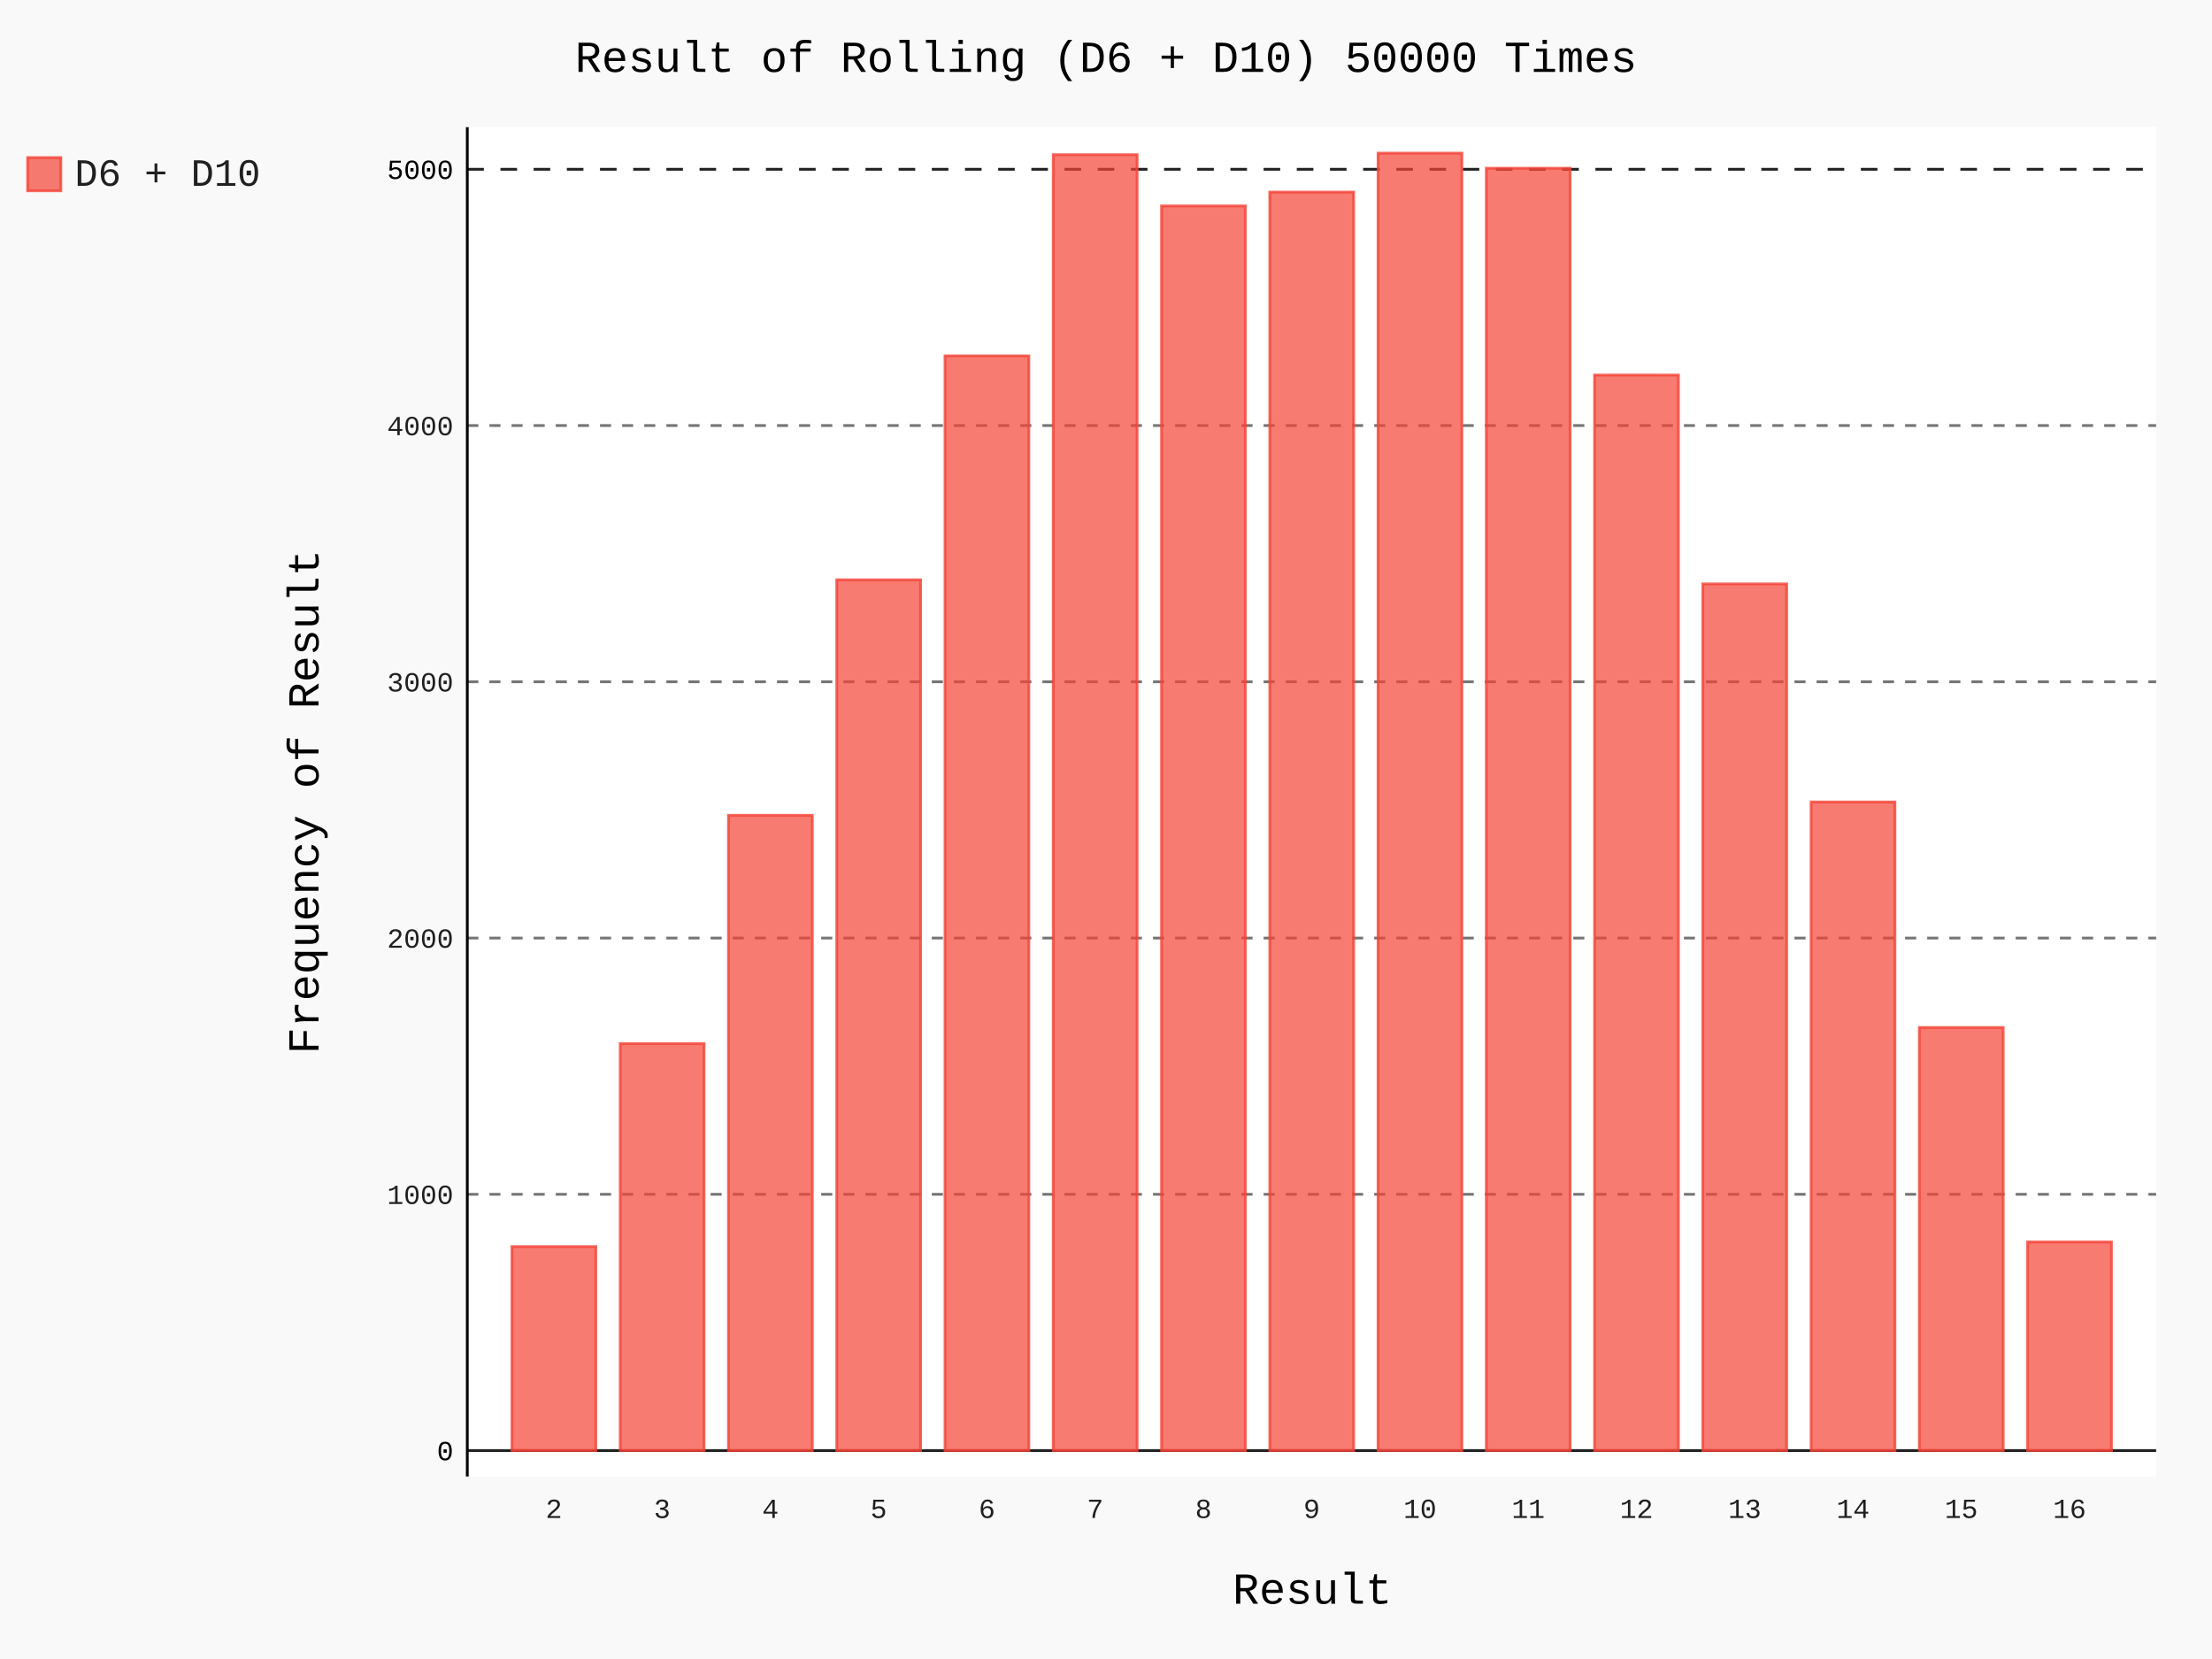
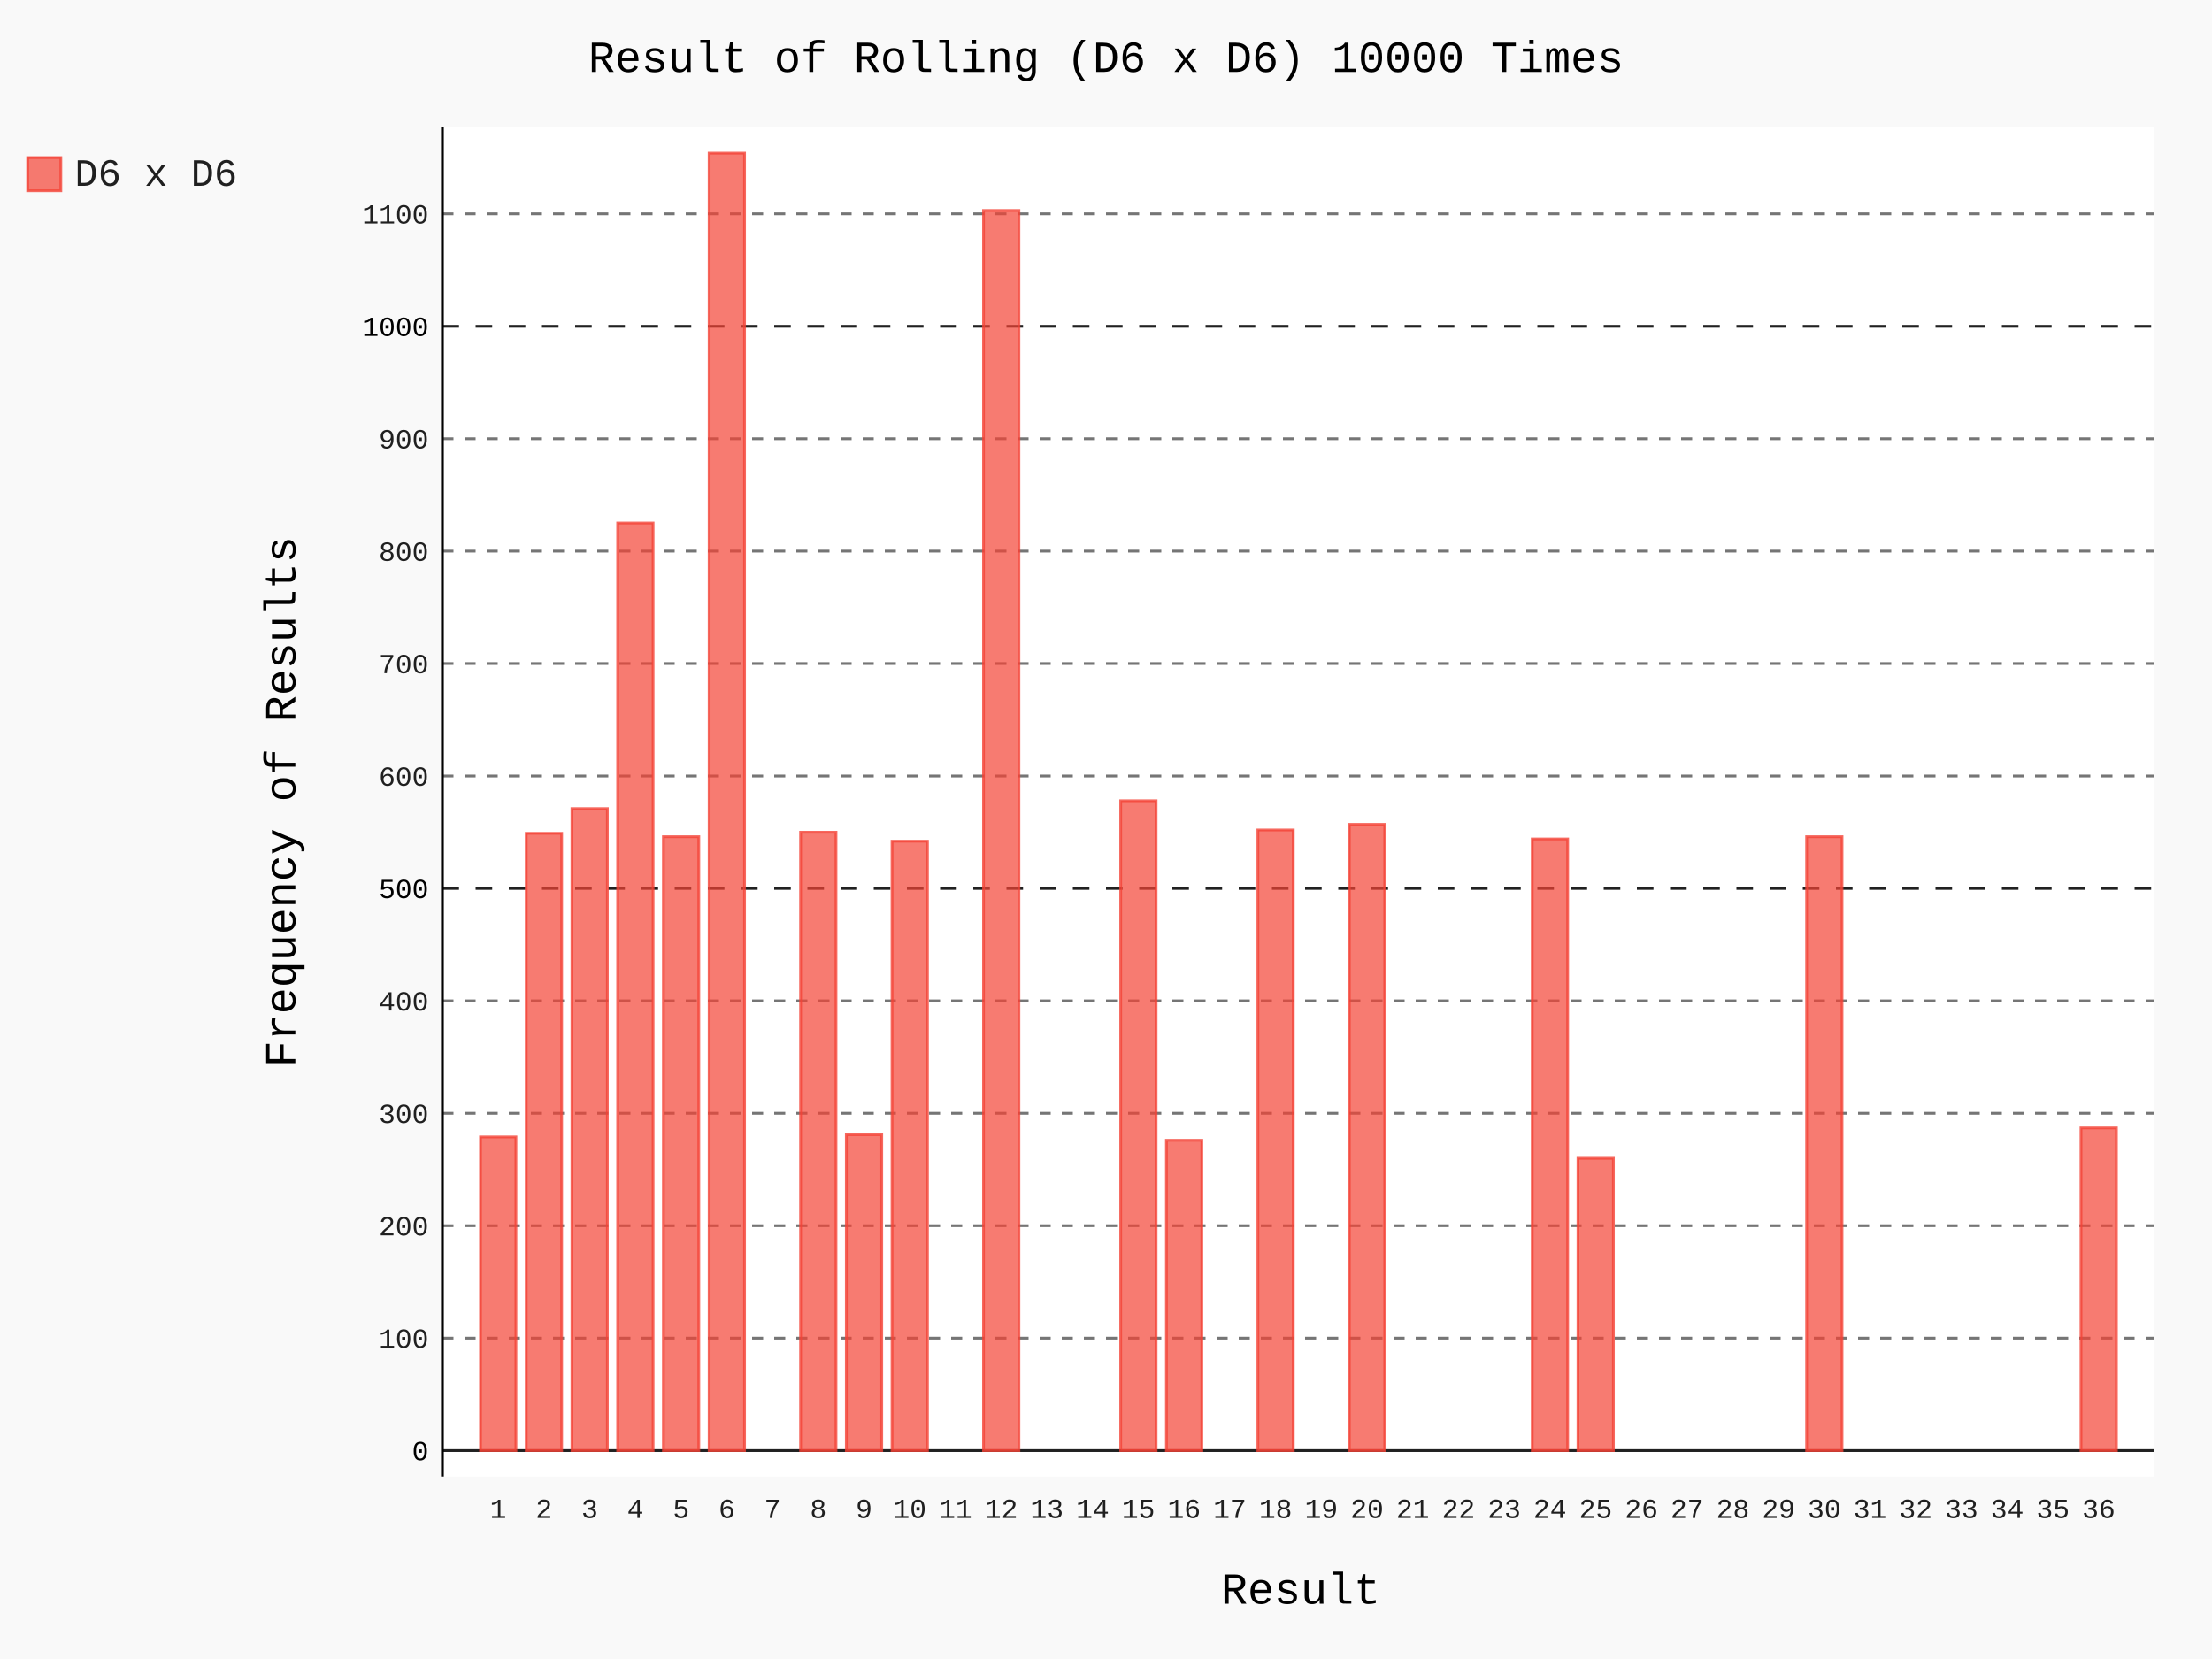
- <svg xmlns="http://www.w3.org/2000/svg" class="pygal-chart" id="chart-8a47aa53-81e6-4040-bf81-64f5b7955811" viewBox="0 0 800 600">
+ <svg xmlns="http://www.w3.org/2000/svg" class="pygal-chart" id="chart-d7ccb11b-bfc2-4d21-af72-fca5f1cc87d8" viewBox="0 0 800 600">
  <defs>
-     <style type="text/css">#chart-8a47aa53-81e6-4040-bf81-64f5b7955811{-webkit-user-select:none;-webkit-font-smoothing:antialiased;font-family:Consolas,"Liberation Mono",Menlo,Courier,monospace}#chart-8a47aa53-81e6-4040-bf81-64f5b7955811 .title{font-family:Consolas,"Liberation Mono",Menlo,Courier,monospace;font-size:16px}#chart-8a47aa53-81e6-4040-bf81-64f5b7955811 .legends .legend text{font-family:Consolas,"Liberation Mono",Menlo,Courier,monospace;font-size:14px}#chart-8a47aa53-81e6-4040-bf81-64f5b7955811 .axis text{font-family:Consolas,"Liberation Mono",Menlo,Courier,monospace;font-size:10px}#chart-8a47aa53-81e6-4040-bf81-64f5b7955811 .axis text.major{font-family:Consolas,"Liberation Mono",Menlo,Courier,monospace;font-size:10px}#chart-8a47aa53-81e6-4040-bf81-64f5b7955811 .text-overlay text.value{font-family:Consolas,"Liberation Mono",Menlo,Courier,monospace;font-size:16px}#chart-8a47aa53-81e6-4040-bf81-64f5b7955811 .text-overlay text.label{font-family:Consolas,"Liberation Mono",Menlo,Courier,monospace;font-size:10px}#chart-8a47aa53-81e6-4040-bf81-64f5b7955811 .tooltip{font-family:Consolas,"Liberation Mono",Menlo,Courier,monospace;font-size:14px}#chart-8a47aa53-81e6-4040-bf81-64f5b7955811 text.no_data{font-family:Consolas,"Liberation Mono",Menlo,Courier,monospace;font-size:64px}
- #chart-8a47aa53-81e6-4040-bf81-64f5b7955811{background-color:rgba(249,249,249,1)}#chart-8a47aa53-81e6-4040-bf81-64f5b7955811 path,#chart-8a47aa53-81e6-4040-bf81-64f5b7955811 line,#chart-8a47aa53-81e6-4040-bf81-64f5b7955811 rect,#chart-8a47aa53-81e6-4040-bf81-64f5b7955811 circle{-webkit-transition:150ms;-moz-transition:150ms;transition:150ms}#chart-8a47aa53-81e6-4040-bf81-64f5b7955811 .graph &gt; .background{fill:rgba(249,249,249,1)}#chart-8a47aa53-81e6-4040-bf81-64f5b7955811 .plot &gt; .background{fill:rgba(255,255,255,1)}#chart-8a47aa53-81e6-4040-bf81-64f5b7955811 .graph{fill:rgba(0,0,0,.87)}#chart-8a47aa53-81e6-4040-bf81-64f5b7955811 text.no_data{fill:rgba(0,0,0,1)}#chart-8a47aa53-81e6-4040-bf81-64f5b7955811 .title{fill:rgba(0,0,0,1)}#chart-8a47aa53-81e6-4040-bf81-64f5b7955811 .legends .legend text{fill:rgba(0,0,0,.87)}#chart-8a47aa53-81e6-4040-bf81-64f5b7955811 .legends .legend:hover text{fill:rgba(0,0,0,1)}#chart-8a47aa53-81e6-4040-bf81-64f5b7955811 .axis .line{stroke:rgba(0,0,0,1)}#chart-8a47aa53-81e6-4040-bf81-64f5b7955811 .axis .guide.line{stroke:rgba(0,0,0,.54)}#chart-8a47aa53-81e6-4040-bf81-64f5b7955811 .axis .major.line{stroke:rgba(0,0,0,.87)}#chart-8a47aa53-81e6-4040-bf81-64f5b7955811 .axis text.major{fill:rgba(0,0,0,1)}#chart-8a47aa53-81e6-4040-bf81-64f5b7955811 .axis.y .guides:hover .guide.line,#chart-8a47aa53-81e6-4040-bf81-64f5b7955811 .line-graph .axis.x .guides:hover .guide.line,#chart-8a47aa53-81e6-4040-bf81-64f5b7955811 .stackedline-graph .axis.x .guides:hover .guide.line,#chart-8a47aa53-81e6-4040-bf81-64f5b7955811 .xy-graph .axis.x .guides:hover .guide.line{stroke:rgba(0,0,0,1)}#chart-8a47aa53-81e6-4040-bf81-64f5b7955811 .axis .guides:hover text{fill:rgba(0,0,0,1)}#chart-8a47aa53-81e6-4040-bf81-64f5b7955811 .reactive{fill-opacity:.7;stroke-opacity:.8}#chart-8a47aa53-81e6-4040-bf81-64f5b7955811 .ci{stroke:rgba(0,0,0,.87)}#chart-8a47aa53-81e6-4040-bf81-64f5b7955811 .reactive.active,#chart-8a47aa53-81e6-4040-bf81-64f5b7955811 .active .reactive{fill-opacity:.8;stroke-opacity:.9;stroke-width:4}#chart-8a47aa53-81e6-4040-bf81-64f5b7955811 .ci .reactive.active{stroke-width:1.5}#chart-8a47aa53-81e6-4040-bf81-64f5b7955811 .series text{fill:rgba(0,0,0,1)}#chart-8a47aa53-81e6-4040-bf81-64f5b7955811 .tooltip rect{fill:rgba(255,255,255,1);stroke:rgba(0,0,0,1);-webkit-transition:opacity 150ms;-moz-transition:opacity 150ms;transition:opacity 150ms}#chart-8a47aa53-81e6-4040-bf81-64f5b7955811 .tooltip .label{fill:rgba(0,0,0,.87)}#chart-8a47aa53-81e6-4040-bf81-64f5b7955811 .tooltip .label{fill:rgba(0,0,0,.87)}#chart-8a47aa53-81e6-4040-bf81-64f5b7955811 .tooltip .legend{font-size:.8em;fill:rgba(0,0,0,.54)}#chart-8a47aa53-81e6-4040-bf81-64f5b7955811 .tooltip .x_label{font-size:.6em;fill:rgba(0,0,0,1)}#chart-8a47aa53-81e6-4040-bf81-64f5b7955811 .tooltip .xlink{font-size:.5em;text-decoration:underline}#chart-8a47aa53-81e6-4040-bf81-64f5b7955811 .tooltip .value{font-size:1.5em}#chart-8a47aa53-81e6-4040-bf81-64f5b7955811 .bound{font-size:.5em}#chart-8a47aa53-81e6-4040-bf81-64f5b7955811 .max-value{font-size:.75em;fill:rgba(0,0,0,.54)}#chart-8a47aa53-81e6-4040-bf81-64f5b7955811 .map-element{fill:rgba(255,255,255,1);stroke:rgba(0,0,0,.54) !important}#chart-8a47aa53-81e6-4040-bf81-64f5b7955811 .map-element .reactive{fill-opacity:inherit;stroke-opacity:inherit}#chart-8a47aa53-81e6-4040-bf81-64f5b7955811 .color-0,#chart-8a47aa53-81e6-4040-bf81-64f5b7955811 .color-0 a:visited{stroke:#F44336;fill:#F44336}#chart-8a47aa53-81e6-4040-bf81-64f5b7955811 .text-overlay .color-0 text{fill:black}
- #chart-8a47aa53-81e6-4040-bf81-64f5b7955811 text.no_data{text-anchor:middle}#chart-8a47aa53-81e6-4040-bf81-64f5b7955811 .guide.line{fill:none}#chart-8a47aa53-81e6-4040-bf81-64f5b7955811 .centered{text-anchor:middle}#chart-8a47aa53-81e6-4040-bf81-64f5b7955811 .title{text-anchor:middle}#chart-8a47aa53-81e6-4040-bf81-64f5b7955811 .legends .legend text{fill-opacity:1}#chart-8a47aa53-81e6-4040-bf81-64f5b7955811 .axis.x text{text-anchor:middle}#chart-8a47aa53-81e6-4040-bf81-64f5b7955811 .axis.x:not(.web) text[transform]{text-anchor:start}#chart-8a47aa53-81e6-4040-bf81-64f5b7955811 .axis.x:not(.web) text[transform].backwards{text-anchor:end}#chart-8a47aa53-81e6-4040-bf81-64f5b7955811 .axis.y text{text-anchor:end}#chart-8a47aa53-81e6-4040-bf81-64f5b7955811 .axis.y text[transform].backwards{text-anchor:start}#chart-8a47aa53-81e6-4040-bf81-64f5b7955811 .axis.y2 text{text-anchor:start}#chart-8a47aa53-81e6-4040-bf81-64f5b7955811 .axis.y2 text[transform].backwards{text-anchor:end}#chart-8a47aa53-81e6-4040-bf81-64f5b7955811 .axis .guide.line{stroke-dasharray:4,4}#chart-8a47aa53-81e6-4040-bf81-64f5b7955811 .axis .major.guide.line{stroke-dasharray:6,6}#chart-8a47aa53-81e6-4040-bf81-64f5b7955811 .horizontal .axis.y .guide.line,#chart-8a47aa53-81e6-4040-bf81-64f5b7955811 .horizontal .axis.y2 .guide.line,#chart-8a47aa53-81e6-4040-bf81-64f5b7955811 .vertical .axis.x .guide.line{opacity:0}#chart-8a47aa53-81e6-4040-bf81-64f5b7955811 .horizontal .axis.always_show .guide.line,#chart-8a47aa53-81e6-4040-bf81-64f5b7955811 .vertical .axis.always_show .guide.line{opacity:1 !important}#chart-8a47aa53-81e6-4040-bf81-64f5b7955811 .axis.y .guides:hover .guide.line,#chart-8a47aa53-81e6-4040-bf81-64f5b7955811 .axis.y2 .guides:hover .guide.line,#chart-8a47aa53-81e6-4040-bf81-64f5b7955811 .axis.x .guides:hover .guide.line{opacity:1}#chart-8a47aa53-81e6-4040-bf81-64f5b7955811 .axis .guides:hover text{opacity:1}#chart-8a47aa53-81e6-4040-bf81-64f5b7955811 .nofill{fill:none}#chart-8a47aa53-81e6-4040-bf81-64f5b7955811 .subtle-fill{fill-opacity:.2}#chart-8a47aa53-81e6-4040-bf81-64f5b7955811 .dot{stroke-width:1px;fill-opacity:1}#chart-8a47aa53-81e6-4040-bf81-64f5b7955811 .dot.active{stroke-width:5px}#chart-8a47aa53-81e6-4040-bf81-64f5b7955811 .dot.negative{fill:transparent}#chart-8a47aa53-81e6-4040-bf81-64f5b7955811 text,#chart-8a47aa53-81e6-4040-bf81-64f5b7955811 tspan{stroke:none !important}#chart-8a47aa53-81e6-4040-bf81-64f5b7955811 .series text.active{opacity:1}#chart-8a47aa53-81e6-4040-bf81-64f5b7955811 .tooltip rect{fill-opacity:.95;stroke-width:.5}#chart-8a47aa53-81e6-4040-bf81-64f5b7955811 .tooltip text{fill-opacity:1}#chart-8a47aa53-81e6-4040-bf81-64f5b7955811 .showable{visibility:hidden}#chart-8a47aa53-81e6-4040-bf81-64f5b7955811 .showable.shown{visibility:visible}#chart-8a47aa53-81e6-4040-bf81-64f5b7955811 .gauge-background{fill:rgba(229,229,229,1);stroke:none}#chart-8a47aa53-81e6-4040-bf81-64f5b7955811 .bg-lines{stroke:rgba(249,249,249,1);stroke-width:2px}</style>
+     <style type="text/css">#chart-d7ccb11b-bfc2-4d21-af72-fca5f1cc87d8{-webkit-user-select:none;-webkit-font-smoothing:antialiased;font-family:Consolas,"Liberation Mono",Menlo,Courier,monospace}#chart-d7ccb11b-bfc2-4d21-af72-fca5f1cc87d8 .title{font-family:Consolas,"Liberation Mono",Menlo,Courier,monospace;font-size:16px}#chart-d7ccb11b-bfc2-4d21-af72-fca5f1cc87d8 .legends .legend text{font-family:Consolas,"Liberation Mono",Menlo,Courier,monospace;font-size:14px}#chart-d7ccb11b-bfc2-4d21-af72-fca5f1cc87d8 .axis text{font-family:Consolas,"Liberation Mono",Menlo,Courier,monospace;font-size:10px}#chart-d7ccb11b-bfc2-4d21-af72-fca5f1cc87d8 .axis text.major{font-family:Consolas,"Liberation Mono",Menlo,Courier,monospace;font-size:10px}#chart-d7ccb11b-bfc2-4d21-af72-fca5f1cc87d8 .text-overlay text.value{font-family:Consolas,"Liberation Mono",Menlo,Courier,monospace;font-size:16px}#chart-d7ccb11b-bfc2-4d21-af72-fca5f1cc87d8 .text-overlay text.label{font-family:Consolas,"Liberation Mono",Menlo,Courier,monospace;font-size:10px}#chart-d7ccb11b-bfc2-4d21-af72-fca5f1cc87d8 .tooltip{font-family:Consolas,"Liberation Mono",Menlo,Courier,monospace;font-size:14px}#chart-d7ccb11b-bfc2-4d21-af72-fca5f1cc87d8 text.no_data{font-family:Consolas,"Liberation Mono",Menlo,Courier,monospace;font-size:64px}
+ #chart-d7ccb11b-bfc2-4d21-af72-fca5f1cc87d8{background-color:rgba(249,249,249,1)}#chart-d7ccb11b-bfc2-4d21-af72-fca5f1cc87d8 path,#chart-d7ccb11b-bfc2-4d21-af72-fca5f1cc87d8 line,#chart-d7ccb11b-bfc2-4d21-af72-fca5f1cc87d8 rect,#chart-d7ccb11b-bfc2-4d21-af72-fca5f1cc87d8 circle{-webkit-transition:150ms;-moz-transition:150ms;transition:150ms}#chart-d7ccb11b-bfc2-4d21-af72-fca5f1cc87d8 .graph &gt; .background{fill:rgba(249,249,249,1)}#chart-d7ccb11b-bfc2-4d21-af72-fca5f1cc87d8 .plot &gt; .background{fill:rgba(255,255,255,1)}#chart-d7ccb11b-bfc2-4d21-af72-fca5f1cc87d8 .graph{fill:rgba(0,0,0,.87)}#chart-d7ccb11b-bfc2-4d21-af72-fca5f1cc87d8 text.no_data{fill:rgba(0,0,0,1)}#chart-d7ccb11b-bfc2-4d21-af72-fca5f1cc87d8 .title{fill:rgba(0,0,0,1)}#chart-d7ccb11b-bfc2-4d21-af72-fca5f1cc87d8 .legends .legend text{fill:rgba(0,0,0,.87)}#chart-d7ccb11b-bfc2-4d21-af72-fca5f1cc87d8 .legends .legend:hover text{fill:rgba(0,0,0,1)}#chart-d7ccb11b-bfc2-4d21-af72-fca5f1cc87d8 .axis .line{stroke:rgba(0,0,0,1)}#chart-d7ccb11b-bfc2-4d21-af72-fca5f1cc87d8 .axis .guide.line{stroke:rgba(0,0,0,.54)}#chart-d7ccb11b-bfc2-4d21-af72-fca5f1cc87d8 .axis .major.line{stroke:rgba(0,0,0,.87)}#chart-d7ccb11b-bfc2-4d21-af72-fca5f1cc87d8 .axis text.major{fill:rgba(0,0,0,1)}#chart-d7ccb11b-bfc2-4d21-af72-fca5f1cc87d8 .axis.y .guides:hover .guide.line,#chart-d7ccb11b-bfc2-4d21-af72-fca5f1cc87d8 .line-graph .axis.x .guides:hover .guide.line,#chart-d7ccb11b-bfc2-4d21-af72-fca5f1cc87d8 .stackedline-graph .axis.x .guides:hover .guide.line,#chart-d7ccb11b-bfc2-4d21-af72-fca5f1cc87d8 .xy-graph .axis.x .guides:hover .guide.line{stroke:rgba(0,0,0,1)}#chart-d7ccb11b-bfc2-4d21-af72-fca5f1cc87d8 .axis .guides:hover text{fill:rgba(0,0,0,1)}#chart-d7ccb11b-bfc2-4d21-af72-fca5f1cc87d8 .reactive{fill-opacity:.7;stroke-opacity:.8}#chart-d7ccb11b-bfc2-4d21-af72-fca5f1cc87d8 .ci{stroke:rgba(0,0,0,.87)}#chart-d7ccb11b-bfc2-4d21-af72-fca5f1cc87d8 .reactive.active,#chart-d7ccb11b-bfc2-4d21-af72-fca5f1cc87d8 .active .reactive{fill-opacity:.8;stroke-opacity:.9;stroke-width:4}#chart-d7ccb11b-bfc2-4d21-af72-fca5f1cc87d8 .ci .reactive.active{stroke-width:1.5}#chart-d7ccb11b-bfc2-4d21-af72-fca5f1cc87d8 .series text{fill:rgba(0,0,0,1)}#chart-d7ccb11b-bfc2-4d21-af72-fca5f1cc87d8 .tooltip rect{fill:rgba(255,255,255,1);stroke:rgba(0,0,0,1);-webkit-transition:opacity 150ms;-moz-transition:opacity 150ms;transition:opacity 150ms}#chart-d7ccb11b-bfc2-4d21-af72-fca5f1cc87d8 .tooltip .label{fill:rgba(0,0,0,.87)}#chart-d7ccb11b-bfc2-4d21-af72-fca5f1cc87d8 .tooltip .label{fill:rgba(0,0,0,.87)}#chart-d7ccb11b-bfc2-4d21-af72-fca5f1cc87d8 .tooltip .legend{font-size:.8em;fill:rgba(0,0,0,.54)}#chart-d7ccb11b-bfc2-4d21-af72-fca5f1cc87d8 .tooltip .x_label{font-size:.6em;fill:rgba(0,0,0,1)}#chart-d7ccb11b-bfc2-4d21-af72-fca5f1cc87d8 .tooltip .xlink{font-size:.5em;text-decoration:underline}#chart-d7ccb11b-bfc2-4d21-af72-fca5f1cc87d8 .tooltip .value{font-size:1.5em}#chart-d7ccb11b-bfc2-4d21-af72-fca5f1cc87d8 .bound{font-size:.5em}#chart-d7ccb11b-bfc2-4d21-af72-fca5f1cc87d8 .max-value{font-size:.75em;fill:rgba(0,0,0,.54)}#chart-d7ccb11b-bfc2-4d21-af72-fca5f1cc87d8 .map-element{fill:rgba(255,255,255,1);stroke:rgba(0,0,0,.54) !important}#chart-d7ccb11b-bfc2-4d21-af72-fca5f1cc87d8 .map-element .reactive{fill-opacity:inherit;stroke-opacity:inherit}#chart-d7ccb11b-bfc2-4d21-af72-fca5f1cc87d8 .color-0,#chart-d7ccb11b-bfc2-4d21-af72-fca5f1cc87d8 .color-0 a:visited{stroke:#F44336;fill:#F44336}#chart-d7ccb11b-bfc2-4d21-af72-fca5f1cc87d8 .text-overlay .color-0 text{fill:black}
+ #chart-d7ccb11b-bfc2-4d21-af72-fca5f1cc87d8 text.no_data{text-anchor:middle}#chart-d7ccb11b-bfc2-4d21-af72-fca5f1cc87d8 .guide.line{fill:none}#chart-d7ccb11b-bfc2-4d21-af72-fca5f1cc87d8 .centered{text-anchor:middle}#chart-d7ccb11b-bfc2-4d21-af72-fca5f1cc87d8 .title{text-anchor:middle}#chart-d7ccb11b-bfc2-4d21-af72-fca5f1cc87d8 .legends .legend text{fill-opacity:1}#chart-d7ccb11b-bfc2-4d21-af72-fca5f1cc87d8 .axis.x text{text-anchor:middle}#chart-d7ccb11b-bfc2-4d21-af72-fca5f1cc87d8 .axis.x:not(.web) text[transform]{text-anchor:start}#chart-d7ccb11b-bfc2-4d21-af72-fca5f1cc87d8 .axis.x:not(.web) text[transform].backwards{text-anchor:end}#chart-d7ccb11b-bfc2-4d21-af72-fca5f1cc87d8 .axis.y text{text-anchor:end}#chart-d7ccb11b-bfc2-4d21-af72-fca5f1cc87d8 .axis.y text[transform].backwards{text-anchor:start}#chart-d7ccb11b-bfc2-4d21-af72-fca5f1cc87d8 .axis.y2 text{text-anchor:start}#chart-d7ccb11b-bfc2-4d21-af72-fca5f1cc87d8 .axis.y2 text[transform].backwards{text-anchor:end}#chart-d7ccb11b-bfc2-4d21-af72-fca5f1cc87d8 .axis .guide.line{stroke-dasharray:4,4}#chart-d7ccb11b-bfc2-4d21-af72-fca5f1cc87d8 .axis .major.guide.line{stroke-dasharray:6,6}#chart-d7ccb11b-bfc2-4d21-af72-fca5f1cc87d8 .horizontal .axis.y .guide.line,#chart-d7ccb11b-bfc2-4d21-af72-fca5f1cc87d8 .horizontal .axis.y2 .guide.line,#chart-d7ccb11b-bfc2-4d21-af72-fca5f1cc87d8 .vertical .axis.x .guide.line{opacity:0}#chart-d7ccb11b-bfc2-4d21-af72-fca5f1cc87d8 .horizontal .axis.always_show .guide.line,#chart-d7ccb11b-bfc2-4d21-af72-fca5f1cc87d8 .vertical .axis.always_show .guide.line{opacity:1 !important}#chart-d7ccb11b-bfc2-4d21-af72-fca5f1cc87d8 .axis.y .guides:hover .guide.line,#chart-d7ccb11b-bfc2-4d21-af72-fca5f1cc87d8 .axis.y2 .guides:hover .guide.line,#chart-d7ccb11b-bfc2-4d21-af72-fca5f1cc87d8 .axis.x .guides:hover .guide.line{opacity:1}#chart-d7ccb11b-bfc2-4d21-af72-fca5f1cc87d8 .axis .guides:hover text{opacity:1}#chart-d7ccb11b-bfc2-4d21-af72-fca5f1cc87d8 .nofill{fill:none}#chart-d7ccb11b-bfc2-4d21-af72-fca5f1cc87d8 .subtle-fill{fill-opacity:.2}#chart-d7ccb11b-bfc2-4d21-af72-fca5f1cc87d8 .dot{stroke-width:1px;fill-opacity:1}#chart-d7ccb11b-bfc2-4d21-af72-fca5f1cc87d8 .dot.active{stroke-width:5px}#chart-d7ccb11b-bfc2-4d21-af72-fca5f1cc87d8 .dot.negative{fill:transparent}#chart-d7ccb11b-bfc2-4d21-af72-fca5f1cc87d8 text,#chart-d7ccb11b-bfc2-4d21-af72-fca5f1cc87d8 tspan{stroke:none !important}#chart-d7ccb11b-bfc2-4d21-af72-fca5f1cc87d8 .series text.active{opacity:1}#chart-d7ccb11b-bfc2-4d21-af72-fca5f1cc87d8 .tooltip rect{fill-opacity:.95;stroke-width:.5}#chart-d7ccb11b-bfc2-4d21-af72-fca5f1cc87d8 .tooltip text{fill-opacity:1}#chart-d7ccb11b-bfc2-4d21-af72-fca5f1cc87d8 .showable{visibility:hidden}#chart-d7ccb11b-bfc2-4d21-af72-fca5f1cc87d8 .showable.shown{visibility:visible}#chart-d7ccb11b-bfc2-4d21-af72-fca5f1cc87d8 .gauge-background{fill:rgba(229,229,229,1);stroke:none}#chart-d7ccb11b-bfc2-4d21-af72-fca5f1cc87d8 .bg-lines{stroke:rgba(249,249,249,1);stroke-width:2px}</style>
  </defs>
  <g class="graph bar-graph vertical">
    <rect class="background" height="600" width="800" x="0" y="0" />
-     <g class="plot" transform="translate(169, 46)">
-       <rect class="background" height="488" width="610.8" x="0" y="0" />
+     <g class="plot" transform="translate(160, 46)">
+       <rect class="background" height="488" width="619.2" x="0" y="0" />
      <g class="axis y always_show">
        <g class="guides">
-           <path class="axis major line" d="M0 478.615 h610.8" />
+           <path class="axis major line" d="M0 478.615 h619.2" />
          <text class="major" x="-5" y="482.115">0</text>
        </g>
        <g class="guides">
-           <path class="guide line" d="M0 385.937 h610.8" />
-           <text class="" x="-5" y="389.437">1000</text>
-         </g>
-         <g class="guides">
-           <path class="guide line" d="M0 293.259 h610.8" />
-           <text class="" x="-5" y="296.759">2000</text>
-         </g>
-         <g class="guides">
-           <path class="guide line" d="M0 200.58 h610.8" />
-           <text class="" x="-5" y="204.08">3000</text>
-         </g>
-         <g class="guides">
-           <path class="guide line" d="M0 107.902 h610.8" />
-           <text class="" x="-5" y="111.402">4000</text>
-         </g>
-         <g class="guides">
-           <path class="major guide line" d="M0 15.223 h610.8" />
-           <text class="major" x="-5" y="18.723">5000</text>
+           <path class="guide line" d="M0 437.954 h619.2" />
+           <text class="" x="-5" y="441.454">100</text>
+         </g>
+         <g class="guides">
+           <path class="guide line" d="M0 397.293 h619.2" />
+           <text class="" x="-5" y="400.793">200</text>
+         </g>
+         <g class="guides">
+           <path class="guide line" d="M0 356.632 h619.2" />
+           <text class="" x="-5" y="360.132">300</text>
+         </g>
+         <g class="guides">
+           <path class="guide line" d="M0 315.97 h619.2" />
+           <text class="" x="-5" y="319.47">400</text>
+         </g>
+         <g class="guides">
+           <path class="major guide line" d="M0 275.309 h619.2" />
+           <text class="major" x="-5" y="278.809">500</text>
+         </g>
+         <g class="guides">
+           <path class="guide line" d="M0 234.648 h619.2" />
+           <text class="" x="-5" y="238.148">600</text>
+         </g>
+         <g class="guides">
+           <path class="guide line" d="M0 193.987 h619.2" />
+           <text class="" x="-5" y="197.487">700</text>
+         </g>
+         <g class="guides">
+           <path class="guide line" d="M0 153.325 h619.2" />
+           <text class="" x="-5" y="156.825">800</text>
+         </g>
+         <g class="guides">
+           <path class="guide line" d="M0 112.664 h619.2" />
+           <text class="" x="-5" y="116.164">900</text>
+         </g>
+         <g class="guides">
+           <path class="major guide line" d="M0 72.003 h619.2" />
+           <text class="major" x="-5" y="75.503">1000</text>
+         </g>
+         <g class="guides">
+           <path class="guide line" d="M0 31.342 h619.2" />
+           <text class="" x="-5" y="34.842">1100</text>
        </g>
      </g>
      <g class="axis x">
        <path class="line" d="M0 0 v488" />
        <g class="guides">
-           <path class="guide line" d="M31.323 0 v488" />
-           <text class="" x="31.323" y="503.0">2</text>
-         </g>
-         <g class="guides">
-           <path class="guide line" d="M70.477 0 v488" />
-           <text class="" x="70.477" y="503.0">3</text>
-         </g>
-         <g class="guides">
-           <path class="guide line" d="M109.631 0 v488" />
-           <text class="" x="109.631" y="503.0">4</text>
-         </g>
-         <g class="guides">
-           <path class="guide line" d="M148.785 0 v488" />
-           <text class="" x="148.785" y="503.0">5</text>
-         </g>
-         <g class="guides">
-           <path class="guide line" d="M187.938 0 v488" />
-           <text class="" x="187.938" y="503.0">6</text>
-         </g>
-         <g class="guides">
-           <path class="guide line" d="M227.092 0 v488" />
-           <text class="" x="227.092" y="503.0">7</text>
-         </g>
-         <g class="guides">
-           <path class="guide line" d="M266.246 0 v488" />
-           <text class="" x="266.246" y="503.0">8</text>
-         </g>
-         <g class="guides">
-           <path class="guide line" d="M305.4 0 v488" />
-           <text class="" x="305.4" y="503.0">9</text>
-         </g>
-         <g class="guides">
-           <path class="guide line" d="M344.554 0 v488" />
-           <text class="" x="344.554" y="503.0">10</text>
-         </g>
-         <g class="guides">
-           <path class="guide line" d="M383.708 0 v488" />
-           <text class="" x="383.708" y="503.0">11</text>
-         </g>
-         <g class="guides">
-           <path class="guide line" d="M422.862 0 v488" />
-           <text class="" x="422.862" y="503.0">12</text>
-         </g>
-         <g class="guides">
-           <path class="guide line" d="M462.015 0 v488" />
-           <text class="" x="462.015" y="503.0">13</text>
-         </g>
-         <g class="guides">
-           <path class="guide line" d="M501.169 0 v488" />
-           <text class="" x="501.169" y="503.0">14</text>
-         </g>
-         <g class="guides">
-           <path class="guide line" d="M540.323 0 v488" />
-           <text class="" x="540.323" y="503.0">15</text>
-         </g>
-         <g class="guides">
-           <path class="guide line" d="M579.477 0 v488" />
-           <text class="" x="579.477" y="503.0">16</text>
+           <path class="guide line" d="M20.177 0 v488" />
+           <text class="" x="20.177" y="503.0">1</text>
+         </g>
+         <g class="guides">
+           <path class="guide line" d="M36.715 0 v488" />
+           <text class="" x="36.715" y="503.0">2</text>
+         </g>
+         <g class="guides">
+           <path class="guide line" d="M53.254 0 v488" />
+           <text class="" x="53.254" y="503.0">3</text>
+         </g>
+         <g class="guides">
+           <path class="guide line" d="M69.792 0 v488" />
+           <text class="" x="69.792" y="503.0">4</text>
+         </g>
+         <g class="guides">
+           <path class="guide line" d="M86.331 0 v488" />
+           <text class="" x="86.331" y="503.0">5</text>
+         </g>
+         <g class="guides">
+           <path class="guide line" d="M102.869 0 v488" />
+           <text class="" x="102.869" y="503.0">6</text>
+         </g>
+         <g class="guides">
+           <path class="guide line" d="M119.408 0 v488" />
+           <text class="" x="119.408" y="503.0">7</text>
+         </g>
+         <g class="guides">
+           <path class="guide line" d="M135.946 0 v488" />
+           <text class="" x="135.946" y="503.0">8</text>
+         </g>
+         <g class="guides">
+           <path class="guide line" d="M152.485 0 v488" />
+           <text class="" x="152.485" y="503.0">9</text>
+         </g>
+         <g class="guides">
+           <path class="guide line" d="M169.023 0 v488" />
+           <text class="" x="169.023" y="503.0">10</text>
+         </g>
+         <g class="guides">
+           <path class="guide line" d="M185.562 0 v488" />
+           <text class="" x="185.562" y="503.0">11</text>
+         </g>
+         <g class="guides">
+           <path class="guide line" d="M202.1 0 v488" />
+           <text class="" x="202.1" y="503.0">12</text>
+         </g>
+         <g class="guides">
+           <path class="guide line" d="M218.638 0 v488" />
+           <text class="" x="218.638" y="503.0">13</text>
+         </g>
+         <g class="guides">
+           <path class="guide line" d="M235.177 0 v488" />
+           <text class="" x="235.177" y="503.0">14</text>
+         </g>
+         <g class="guides">
+           <path class="guide line" d="M251.715 0 v488" />
+           <text class="" x="251.715" y="503.0">15</text>
+         </g>
+         <g class="guides">
+           <path class="guide line" d="M268.254 0 v488" />
+           <text class="" x="268.254" y="503.0">16</text>
+         </g>
+         <g class="guides">
+           <path class="guide line" d="M284.792 0 v488" />
+           <text class="" x="284.792" y="503.0">17</text>
+         </g>
+         <g class="guides">
+           <path class="guide line" d="M301.331 0 v488" />
+           <text class="" x="301.331" y="503.0">18</text>
+         </g>
+         <g class="guides">
+           <path class="guide line" d="M317.869 0 v488" />
+           <text class="" x="317.869" y="503.0">19</text>
+         </g>
+         <g class="guides">
+           <path class="guide line" d="M334.408 0 v488" />
+           <text class="" x="334.408" y="503.0">20</text>
+         </g>
+         <g class="guides">
+           <path class="guide line" d="M350.946 0 v488" />
+           <text class="" x="350.946" y="503.0">21</text>
+         </g>
+         <g class="guides">
+           <path class="guide line" d="M367.485 0 v488" />
+           <text class="" x="367.485" y="503.0">22</text>
+         </g>
+         <g class="guides">
+           <path class="guide line" d="M384.023 0 v488" />
+           <text class="" x="384.023" y="503.0">23</text>
+         </g>
+         <g class="guides">
+           <path class="guide line" d="M400.562 0 v488" />
+           <text class="" x="400.562" y="503.0">24</text>
+         </g>
+         <g class="guides">
+           <path class="guide line" d="M417.1 0 v488" />
+           <text class="" x="417.1" y="503.0">25</text>
+         </g>
+         <g class="guides">
+           <path class="guide line" d="M433.638 0 v488" />
+           <text class="" x="433.638" y="503.0">26</text>
+         </g>
+         <g class="guides">
+           <path class="guide line" d="M450.177 0 v488" />
+           <text class="" x="450.177" y="503.0">27</text>
+         </g>
+         <g class="guides">
+           <path class="guide line" d="M466.715 0 v488" />
+           <text class="" x="466.715" y="503.0">28</text>
+         </g>
+         <g class="guides">
+           <path class="guide line" d="M483.254 0 v488" />
+           <text class="" x="483.254" y="503.0">29</text>
+         </g>
+         <g class="guides">
+           <path class="guide line" d="M499.792 0 v488" />
+           <text class="" x="499.792" y="503.0">30</text>
+         </g>
+         <g class="guides">
+           <path class="guide line" d="M516.331 0 v488" />
+           <text class="" x="516.331" y="503.0">31</text>
+         </g>
+         <g class="guides">
+           <path class="guide line" d="M532.869 0 v488" />
+           <text class="" x="532.869" y="503.0">32</text>
+         </g>
+         <g class="guides">
+           <path class="guide line" d="M549.408 0 v488" />
+           <text class="" x="549.408" y="503.0">33</text>
+         </g>
+         <g class="guides">
+           <path class="guide line" d="M565.946 0 v488" />
+           <text class="" x="565.946" y="503.0">34</text>
+         </g>
+         <g class="guides">
+           <path class="guide line" d="M582.485 0 v488" />
+           <text class="" x="582.485" y="503.0">35</text>
+         </g>
+         <g class="guides">
+           <path class="guide line" d="M599.023 0 v488" />
+           <text class="" x="599.023" y="503.0">36</text>
        </g>
      </g>
      <g class="series serie-0 color-0">
        <g class="bars">
          <g class="bar">
-             <rect class="rect reactive tooltip-trigger" height="73.772" rx="0" ry="0" width="30.321" x="16.163" y="404.843" />
-           </g>
-           <g class="bar">
-             <rect class="rect reactive tooltip-trigger" height="147.173" rx="0" ry="0" width="30.321" x="55.317" y="331.442" />
-           </g>
-           <g class="bar">
-             <rect class="rect reactive tooltip-trigger" height="229.75" rx="0" ry="0" width="30.321" x="94.47" y="248.866" />
-           </g>
-           <g class="bar">
-             <rect class="rect reactive tooltip-trigger" height="314.921" rx="0" ry="0" width="30.321" x="133.624" y="163.694" />
-           </g>
-           <g class="bar">
-             <rect class="rect reactive tooltip-trigger" height="395.922" rx="0" ry="0" width="30.321" x="172.778" y="82.693" />
-           </g>
-           <g class="bar">
-             <rect class="rect reactive tooltip-trigger" height="468.675" rx="0" ry="0" width="30.321" x="211.932" y="9.941" />
-           </g>
-           <g class="bar">
-             <rect class="rect reactive tooltip-trigger" height="450.139" rx="0" ry="0" width="30.321" x="251.086" y="28.476" />
-           </g>
-           <g class="bar">
-             <rect class="rect reactive tooltip-trigger" height="455.144" rx="0" ry="0" width="30.321" x="290.24" y="23.472" />
-           </g>
-           <g class="bar">
-             <rect class="rect reactive tooltip-trigger" height="469.231" rx="0" ry="0" width="30.321" x="329.393" y="9.385" />
-           </g>
-           <g class="bar">
-             <rect class="rect reactive tooltip-trigger" height="463.763" rx="0" ry="0" width="30.321" x="368.547" y="14.853" />
-           </g>
-           <g class="bar">
-             <rect class="rect reactive tooltip-trigger" height="388.971" rx="0" ry="0" width="30.321" x="407.701" y="89.644" />
-           </g>
-           <g class="bar">
-             <rect class="rect reactive tooltip-trigger" height="313.438" rx="0" ry="0" width="30.321" x="446.855" y="165.177" />
-           </g>
-           <g class="bar">
-             <rect class="rect reactive tooltip-trigger" height="234.569" rx="0" ry="0" width="30.321" x="486.009" y="244.046" />
-           </g>
-           <g class="bar">
-             <rect class="rect reactive tooltip-trigger" height="153.012" rx="0" ry="0" width="30.321" x="525.163" y="325.603" />
-           </g>
-           <g class="bar">
-             <rect class="rect reactive tooltip-trigger" height="75.44" rx="0" ry="0" width="30.321" x="564.317" y="403.175" />
+             <rect class="rect reactive tooltip-trigger" height="113.445" rx="0" ry="0" width="12.807" x="13.773" y="365.171" />
+           </g>
+           <g class="bar">
+             <rect class="rect reactive tooltip-trigger" height="223.23" rx="0" ry="0" width="12.807" x="30.312" y="255.385" />
+           </g>
+           <g class="bar">
+             <rect class="rect reactive tooltip-trigger" height="232.176" rx="0" ry="0" width="12.807" x="46.85" y="246.44" />
+           </g>
+           <g class="bar">
+             <rect class="rect reactive tooltip-trigger" height="335.455" rx="0" ry="0" width="12.807" x="63.389" y="143.16" />
+           </g>
+           <g class="bar">
+             <rect class="rect reactive tooltip-trigger" height="222.01" rx="0" ry="0" width="12.807" x="79.927" y="256.605" />
+           </g>
+           <g class="bar">
+             <rect class="rect reactive tooltip-trigger" height="469.231" rx="0" ry="0" width="12.807" x="96.466" y="9.385" />
+           </g>
+           <g class="bar">
+             <rect class="rect reactive tooltip-trigger" height="0.0" rx="0" ry="0" width="12.807" x="113.004" y="478.615" />
+           </g>
+           <g class="bar">
+             <rect class="rect reactive tooltip-trigger" height="223.637" rx="0" ry="0" width="12.807" x="129.542" y="254.979" />
+           </g>
+           <g class="bar">
+             <rect class="rect reactive tooltip-trigger" height="114.258" rx="0" ry="0" width="12.807" x="146.081" y="364.357" />
+           </g>
+           <g class="bar">
+             <rect class="rect reactive tooltip-trigger" height="220.384" rx="0" ry="0" width="12.807" x="162.619" y="258.231" />
+           </g>
+           <g class="bar">
+             <rect class="rect reactive tooltip-trigger" height="0.0" rx="0" ry="0" width="12.807" x="179.158" y="478.615" />
+           </g>
+           <g class="bar">
+             <rect class="rect reactive tooltip-trigger" height="448.494" rx="0" ry="0" width="12.807" x="195.696" y="30.122" />
+           </g>
+           <g class="bar">
+             <rect class="rect reactive tooltip-trigger" height="0.0" rx="0" ry="0" width="12.807" x="212.235" y="478.615" />
+           </g>
+           <g class="bar">
+             <rect class="rect reactive tooltip-trigger" height="0.0" rx="0" ry="0" width="12.807" x="228.773" y="478.615" />
+           </g>
+           <g class="bar">
+             <rect class="rect reactive tooltip-trigger" height="235.022" rx="0" ry="0" width="12.807" x="245.312" y="243.593" />
+           </g>
+           <g class="bar">
+             <rect class="rect reactive tooltip-trigger" height="112.225" rx="0" ry="0" width="12.807" x="261.85" y="366.39" />
+           </g>
+           <g class="bar">
+             <rect class="rect reactive tooltip-trigger" height="0.0" rx="0" ry="0" width="12.807" x="278.389" y="478.615" />
+           </g>
+           <g class="bar">
+             <rect class="rect reactive tooltip-trigger" height="224.45" rx="0" ry="0" width="12.807" x="294.927" y="254.165" />
+           </g>
+           <g class="bar">
+             <rect class="rect reactive tooltip-trigger" height="0.0" rx="0" ry="0" width="12.807" x="311.466" y="478.615" />
+           </g>
+           <g class="bar">
+             <rect class="rect reactive tooltip-trigger" height="226.483" rx="0" ry="0" width="12.807" x="328.004" y="252.132" />
+           </g>
+           <g class="bar">
+             <rect class="rect reactive tooltip-trigger" height="0.0" rx="0" ry="0" width="12.807" x="344.542" y="478.615" />
+           </g>
+           <g class="bar">
+             <rect class="rect reactive tooltip-trigger" height="0.0" rx="0" ry="0" width="12.807" x="361.081" y="478.615" />
+           </g>
+           <g class="bar">
+             <rect class="rect reactive tooltip-trigger" height="0.0" rx="0" ry="0" width="12.807" x="377.619" y="478.615" />
+           </g>
+           <g class="bar">
+             <rect class="rect reactive tooltip-trigger" height="221.197" rx="0" ry="0" width="12.807" x="394.158" y="257.418" />
+           </g>
+           <g class="bar">
+             <rect class="rect reactive tooltip-trigger" height="105.719" rx="0" ry="0" width="12.807" x="410.696" y="372.896" />
+           </g>
+           <g class="bar">
+             <rect class="rect reactive tooltip-trigger" height="0.0" rx="0" ry="0" width="12.807" x="427.235" y="478.615" />
+           </g>
+           <g class="bar">
+             <rect class="rect reactive tooltip-trigger" height="0.0" rx="0" ry="0" width="12.807" x="443.773" y="478.615" />
+           </g>
+           <g class="bar">
+             <rect class="rect reactive tooltip-trigger" height="0.0" rx="0" ry="0" width="12.807" x="460.312" y="478.615" />
+           </g>
+           <g class="bar">
+             <rect class="rect reactive tooltip-trigger" height="0.0" rx="0" ry="0" width="12.807" x="476.85" y="478.615" />
+           </g>
+           <g class="bar">
+             <rect class="rect reactive tooltip-trigger" height="222.01" rx="0" ry="0" width="12.807" x="493.389" y="256.605" />
+           </g>
+           <g class="bar">
+             <rect class="rect reactive tooltip-trigger" height="0.0" rx="0" ry="0" width="12.807" x="509.927" y="478.615" />
+           </g>
+           <g class="bar">
+             <rect class="rect reactive tooltip-trigger" height="0.0" rx="0" ry="0" width="12.807" x="526.466" y="478.615" />
+           </g>
+           <g class="bar">
+             <rect class="rect reactive tooltip-trigger" height="0.0" rx="0" ry="0" width="12.807" x="543.004" y="478.615" />
+           </g>
+           <g class="bar">
+             <rect class="rect reactive tooltip-trigger" height="0.0" rx="0" ry="0" width="12.807" x="559.542" y="478.615" />
+           </g>
+           <g class="bar">
+             <rect class="rect reactive tooltip-trigger" height="0.0" rx="0" ry="0" width="12.807" x="576.081" y="478.615" />
+           </g>
+           <g class="bar">
+             <rect class="rect reactive tooltip-trigger" height="116.698" rx="0" ry="0" width="12.807" x="592.619" y="361.918" />
          </g>
        </g>
      </g>
    </g>
    <g class="titles">
-       <text class="title plot_title" x="400.0" y="26">Result of Rolling (D6 + D10) 50000 Times</text>
-       <text class="title" x="474.6" y="580">Result</text>
-       <text class="title" transform="rotate(-90 89.2 290)" x="89.2" y="316.0">Frequency of Result</text>
-     </g>
-     <g class="plot overlay" transform="translate(169, 46)">
+       <text class="title plot_title" x="400.0" y="26">Result of Rolling (D6 x D6) 10000 Times</text>
+       <text class="title" x="470.4" y="580">Result</text>
+       <text class="title" transform="rotate(-90 80.8 290)" x="80.8" y="316.0">Frequency of Results</text>
+     </g>
+     <g class="plot overlay" transform="translate(160, 46)">
      <g class="series serie-0 color-0" />
    </g>
-     <g class="plot text-overlay" transform="translate(169, 46)">
+     <g class="plot text-overlay" transform="translate(160, 46)">
      <g class="series serie-0 color-0" />
    </g>
-     <g class="plot tooltip-overlay" transform="translate(169, 46)">
+     <g class="plot tooltip-overlay" transform="translate(160, 46)">
      <g class="tooltip" style="opacity: 0" transform="translate(0 0)">
        <rect class="tooltip-box" height="0" rx="0" ry="0" width="0" />
        <g class="text" />
      </g>
    </g>
    <g class="legends" transform="translate(10, 56)">
      <g class="legend reactive activate-serie" id="activate-serie-0">
        <rect class="color-0 reactive" height="12" width="12" x="0.0" y="1.0" />
-         <text x="17.0" y="11.2">D6 + D10</text>
+         <text x="17.0" y="11.2">D6 x D6</text>
      </g>
    </g>
    <g class="legends" transform="translate(790, 56)" />
  </g>
</svg>
